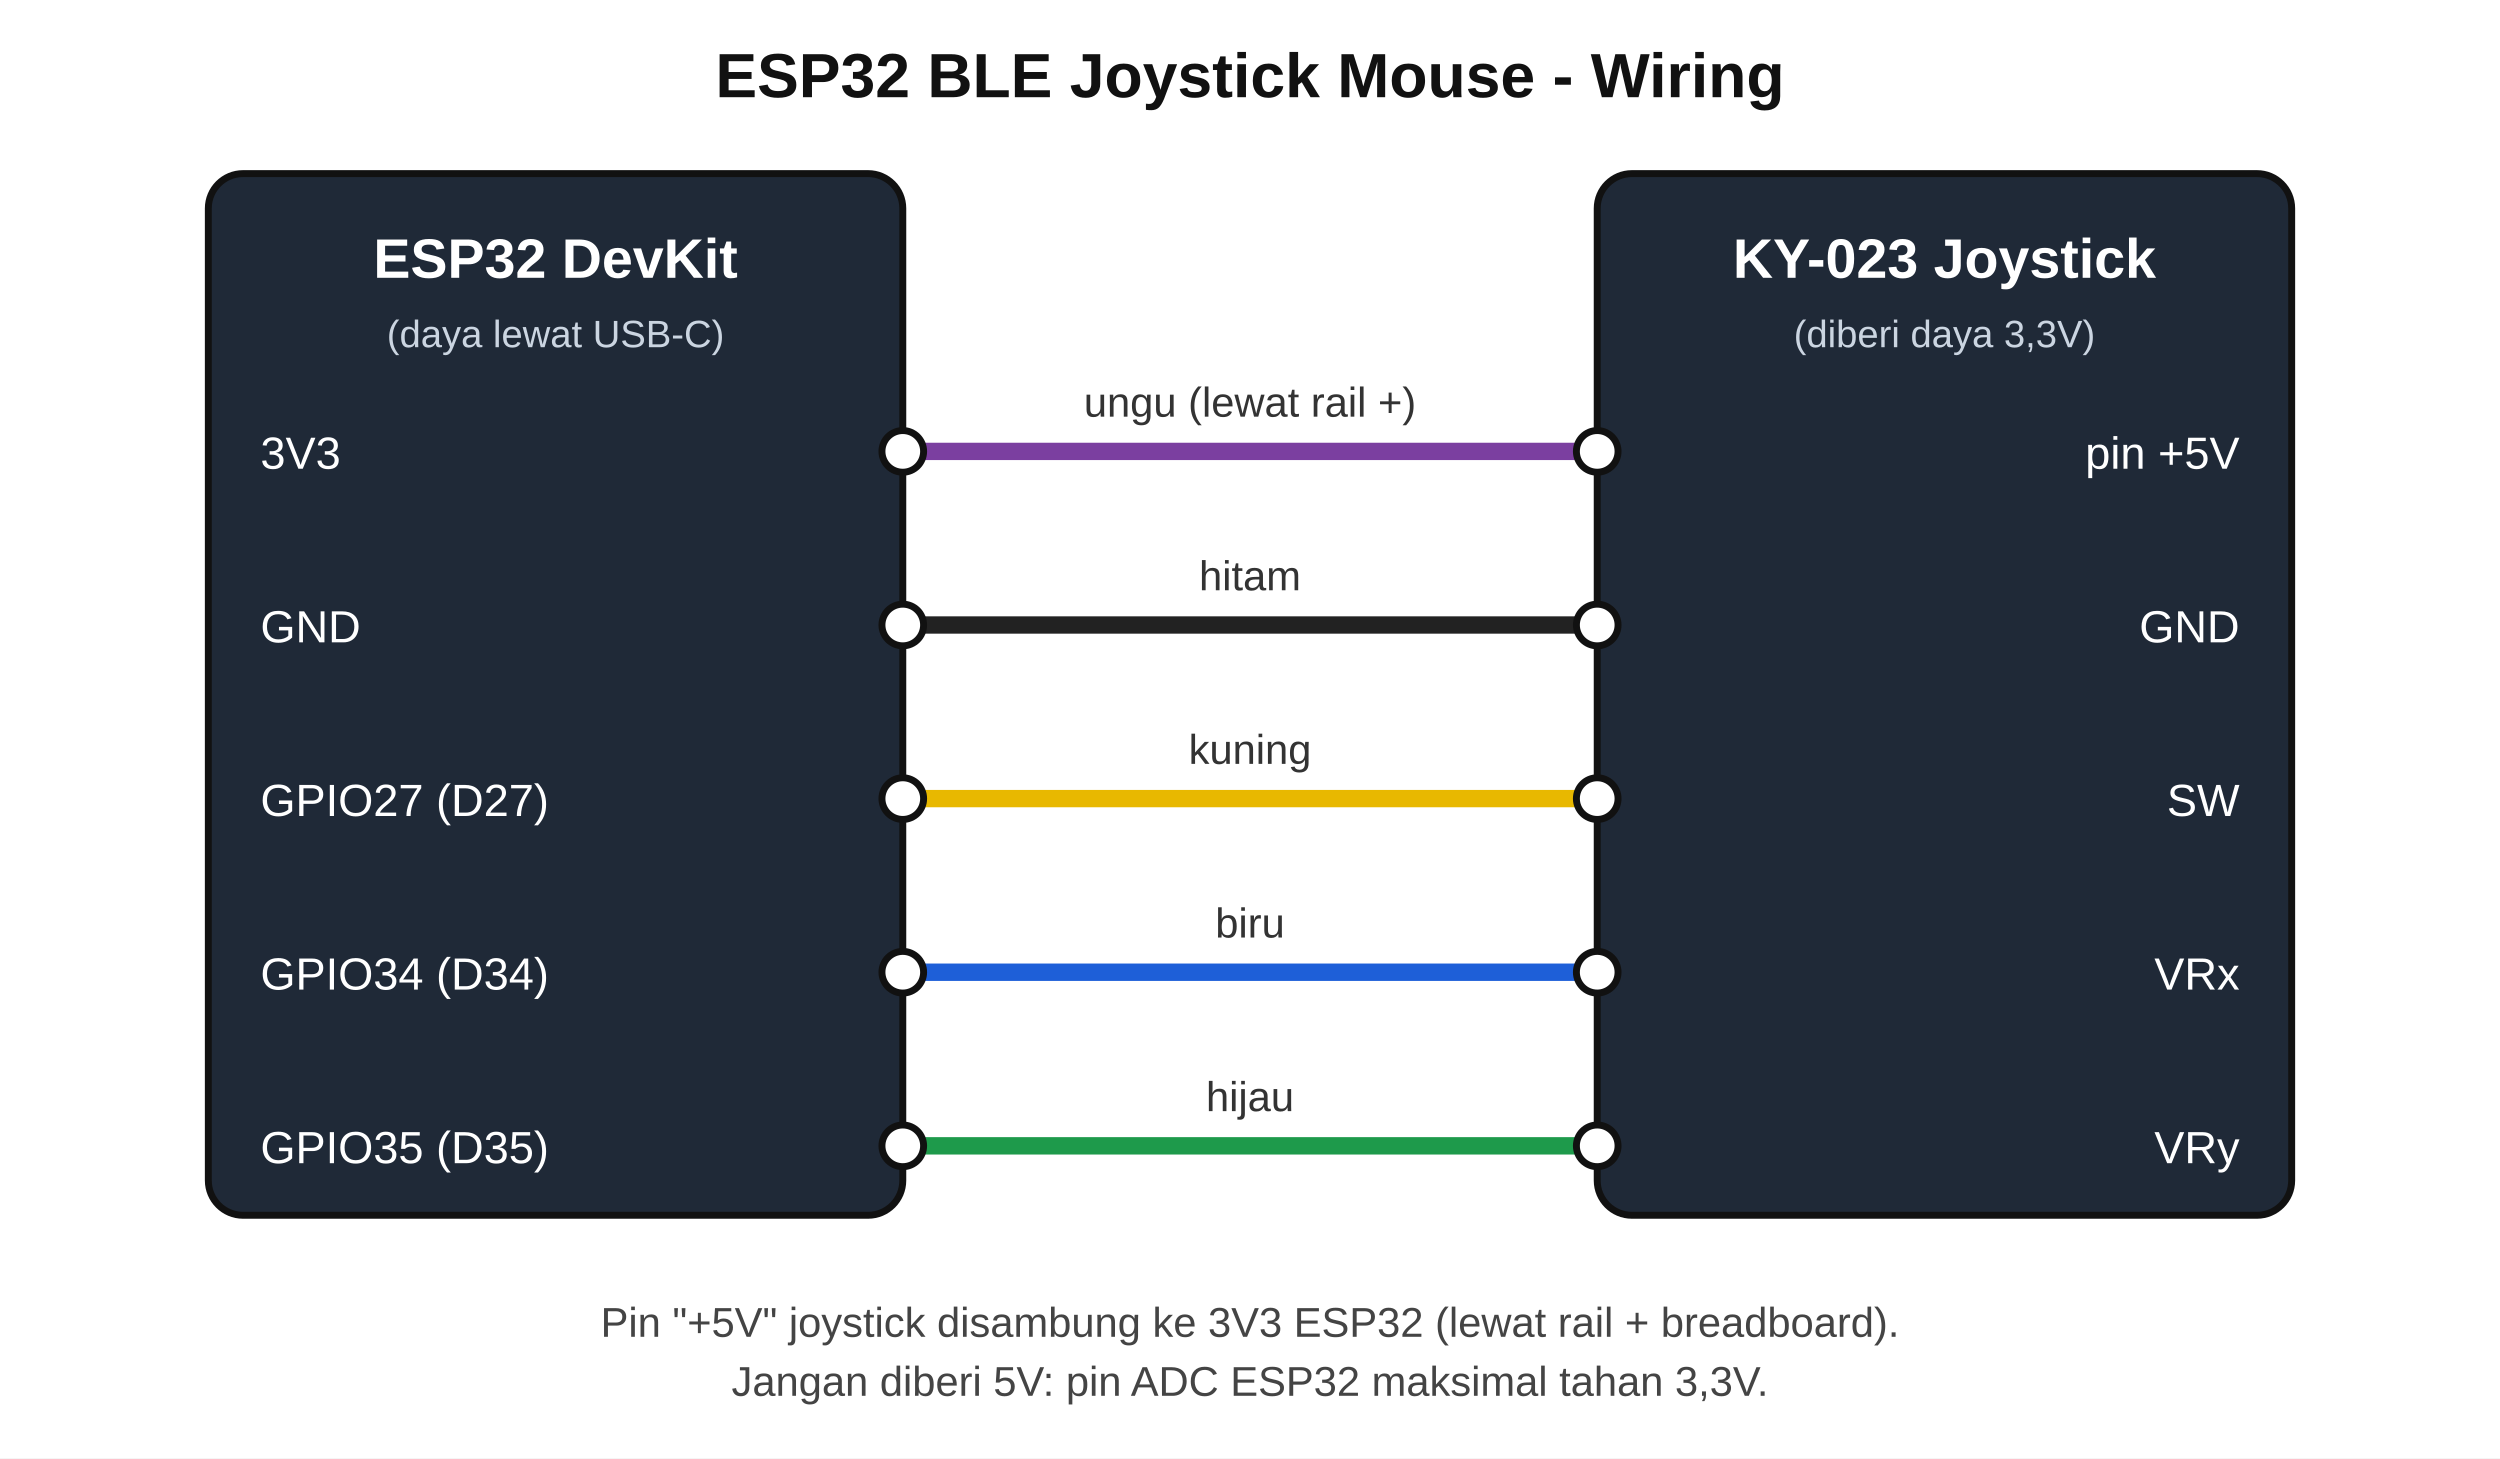
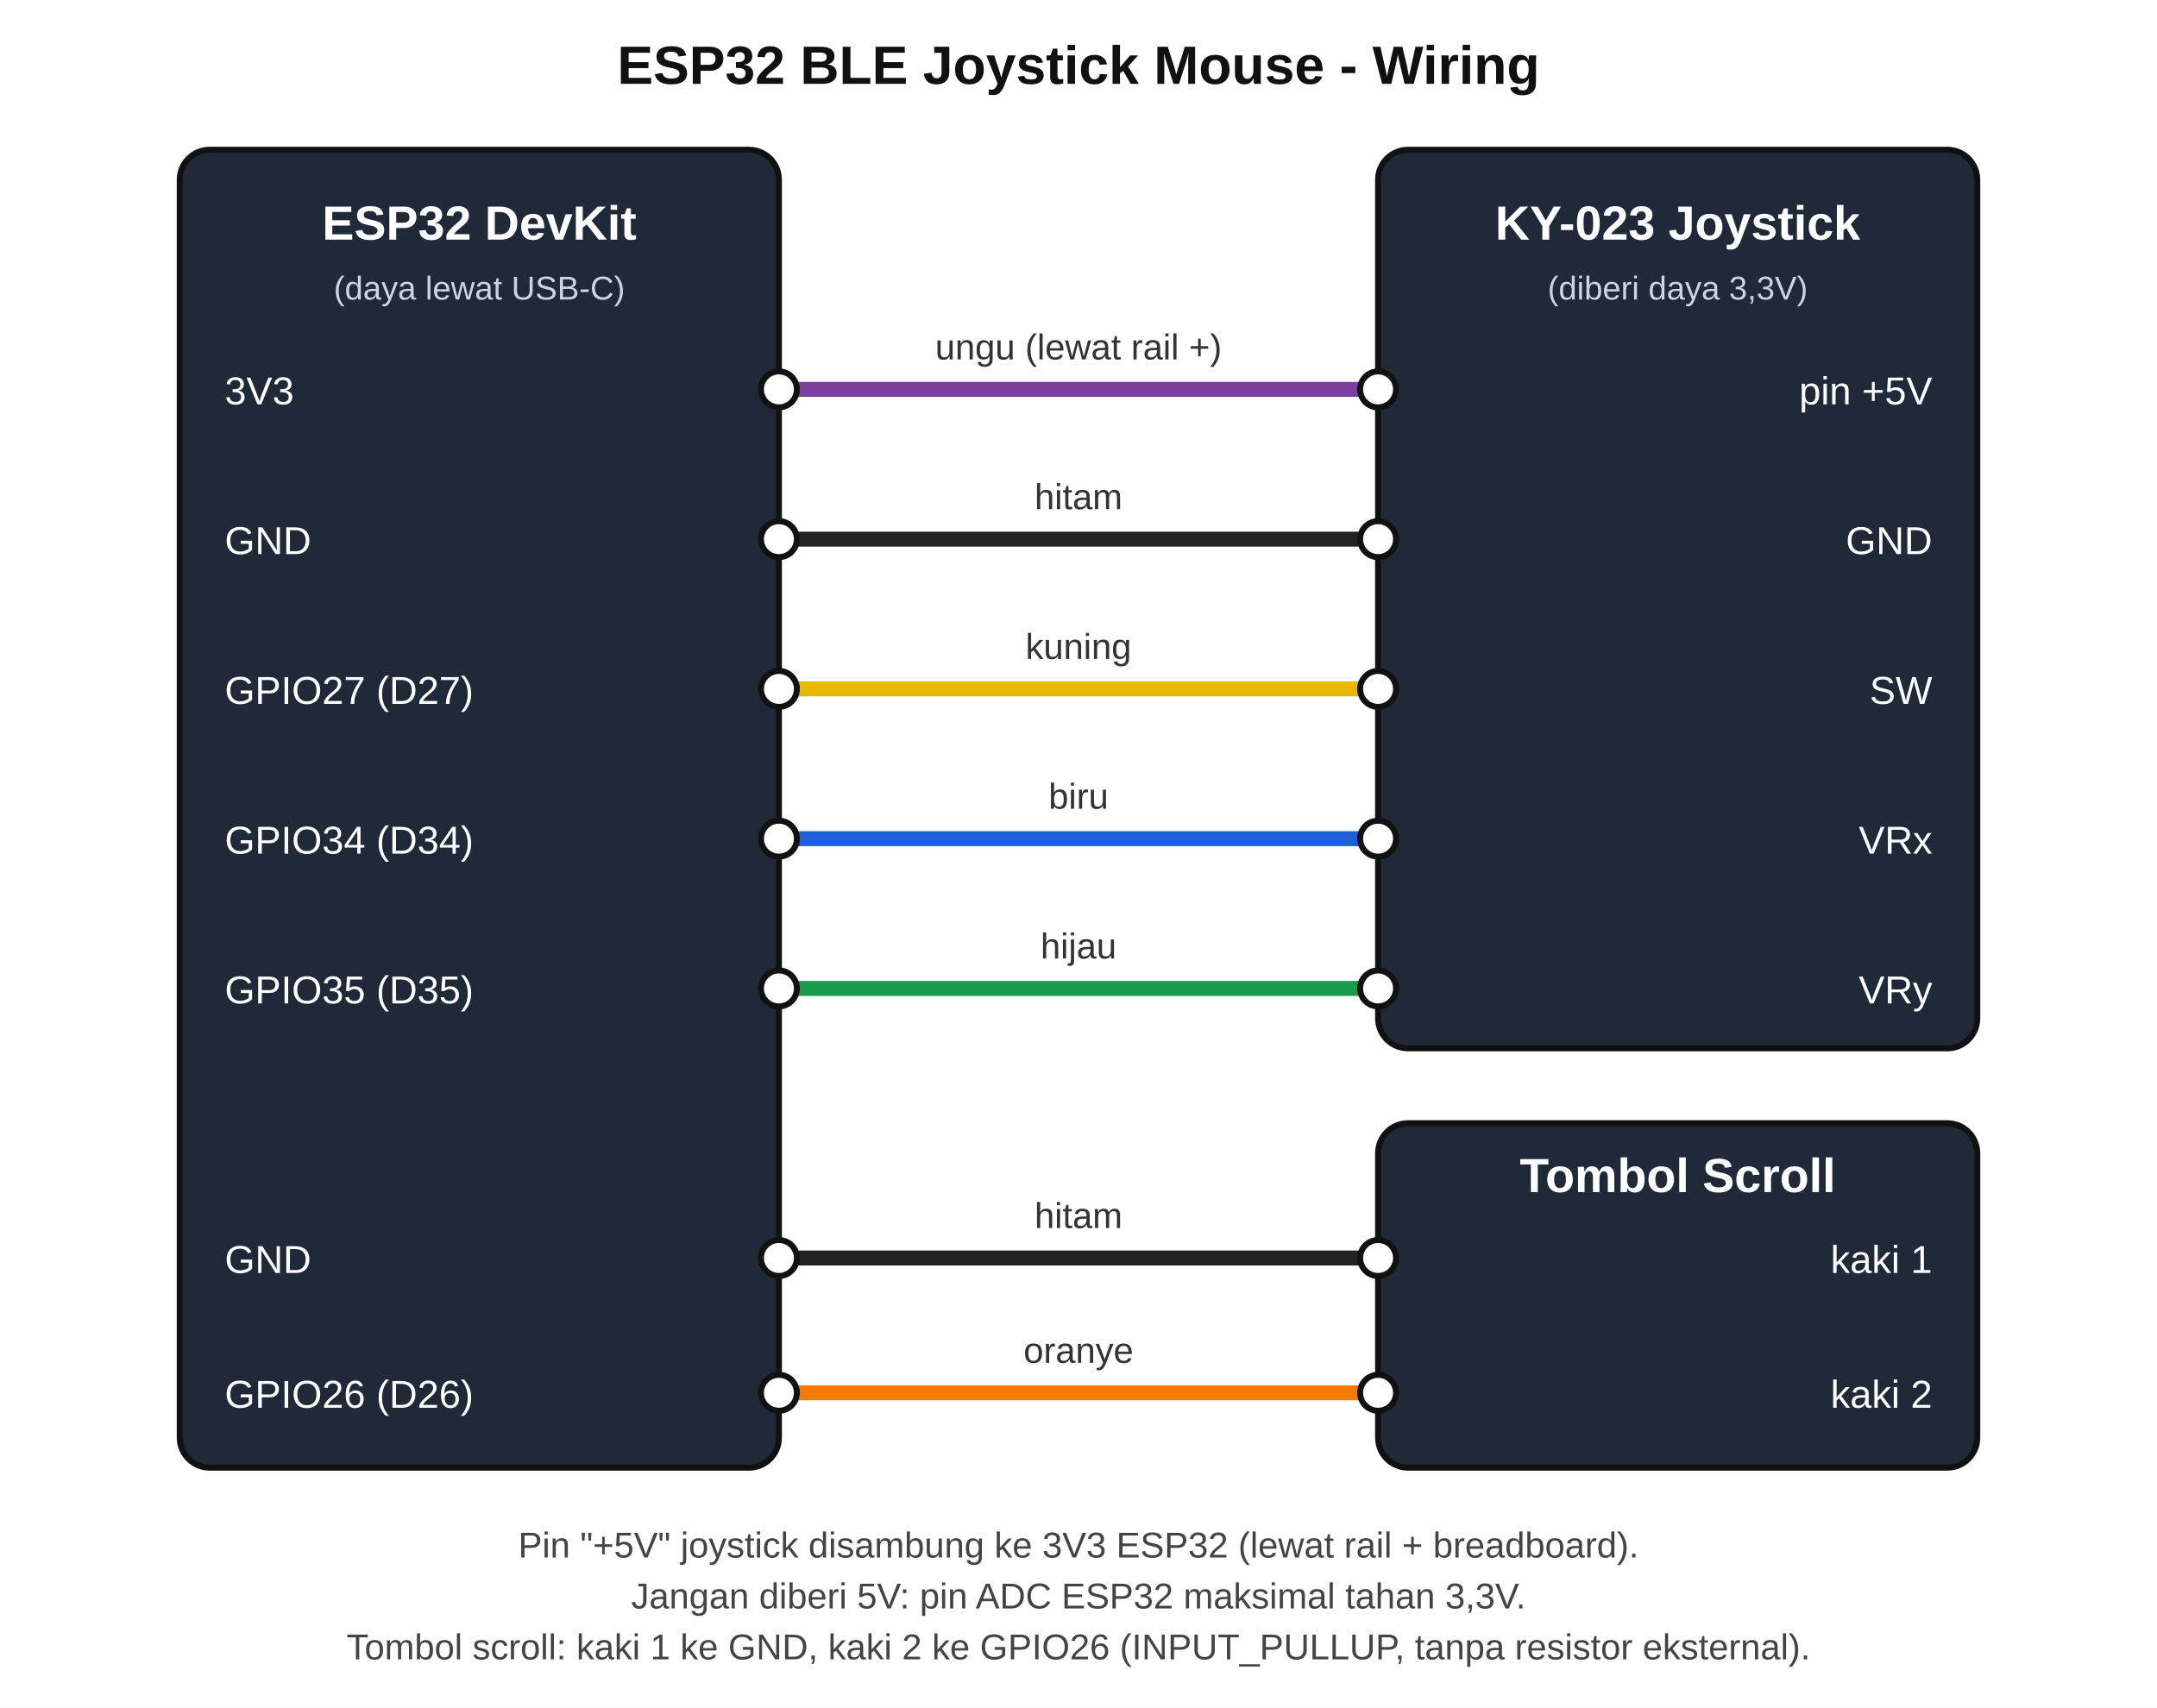
- <svg xmlns="http://www.w3.org/2000/svg" viewBox="0 0 720 420" font-family="Arial, Helvetica, sans-serif">
-   <rect width="720" height="420" fill="#ffffff" />
+ <svg xmlns="http://www.w3.org/2000/svg" viewBox="0 0 720 570" font-family="Arial, Helvetica, sans-serif">
+   <rect width="720" height="570" fill="#ffffff" />
  <text x="360" y="28" text-anchor="middle" font-size="18" font-weight="bold" fill="#111">ESP32 BLE Joystick Mouse - Wiring</text>
-   <rect x="60" y="50" width="200" height="300" rx="10" fill="#1f2937" stroke="#111" stroke-width="2" />
+   <rect x="60" y="50" width="200" height="440" rx="10" fill="#1f2937" stroke="#111" stroke-width="2" />
  <text x="160" y="80" text-anchor="middle" font-size="16" font-weight="bold" fill="#fff">ESP32 DevKit</text>
  <text x="160" y="100" text-anchor="middle" font-size="11" fill="#cbd5e1">(daya lewat USB-C)</text>
  <g font-size="13" fill="#fff">
    <text x="75" y="135">3V3</text>
    <text x="75" y="185">GND</text>
    <text x="75" y="235">GPIO27 (D27)</text>
    <text x="75" y="285">GPIO34 (D34)</text>
    <text x="75" y="335">GPIO35 (D35)</text>
+     <text x="75" y="425">GND</text>
+     <text x="75" y="470">GPIO26 (D26)</text>
  </g>
  <rect x="460" y="50" width="200" height="300" rx="10" fill="#1f2937" stroke="#111" stroke-width="2" />
  <text x="560" y="80" text-anchor="middle" font-size="16" font-weight="bold" fill="#fff">KY-023 Joystick</text>
  <text x="560" y="100" text-anchor="middle" font-size="11" fill="#cbd5e1">(diberi daya 3,3V)</text>
  <g font-size="13" fill="#fff" text-anchor="end">
    <text x="645" y="135">pin +5V</text>
    <text x="645" y="185">GND</text>
    <text x="645" y="235">SW</text>
    <text x="645" y="285">VRx</text>
    <text x="645" y="335">VRy</text>
  </g>
+   <rect x="460" y="375" width="200" height="115" rx="10" fill="#1f2937" stroke="#111" stroke-width="2" />
+   <text x="560" y="398" text-anchor="middle" font-size="16" font-weight="bold" fill="#fff">Tombol Scroll</text>
+   <g font-size="13" fill="#fff" text-anchor="end">
+     <text x="645" y="425">kaki 1</text>
+     <text x="645" y="470">kaki 2</text>
+   </g>
  <g stroke-width="5" stroke-linecap="round">
    <line x1="260" y1="130" x2="460" y2="130" stroke="#7B3FA0" />
    <line x1="260" y1="180" x2="460" y2="180" stroke="#222222" />
    <line x1="260" y1="230" x2="460" y2="230" stroke="#E8B800" />
    <line x1="260" y1="280" x2="460" y2="280" stroke="#1E5FD8" />
    <line x1="260" y1="330" x2="460" y2="330" stroke="#1E9A4B" />
+     <line x1="260" y1="420" x2="460" y2="420" stroke="#222222" />
+     <line x1="260" y1="465" x2="460" y2="465" stroke="#F57C00" />
  </g>
  <g fill="#fff" stroke="#111" stroke-width="2">
    <circle cx="260" cy="130" r="6" />
    <circle cx="260" cy="180" r="6" />
    <circle cx="260" cy="230" r="6" />
    <circle cx="260" cy="280" r="6" />
    <circle cx="260" cy="330" r="6" />
    <circle cx="460" cy="130" r="6" />
    <circle cx="460" cy="180" r="6" />
    <circle cx="460" cy="230" r="6" />
    <circle cx="460" cy="280" r="6" />
    <circle cx="460" cy="330" r="6" />
+     <circle cx="260" cy="420" r="6" />
+     <circle cx="260" cy="465" r="6" />
+     <circle cx="460" cy="420" r="6" />
+     <circle cx="460" cy="465" r="6" />
  </g>
  <g font-size="12" fill="#333" text-anchor="middle">
    <text x="360" y="120">ungu (lewat rail +)</text>
    <text x="360" y="170">hitam</text>
    <text x="360" y="220">kuning</text>
    <text x="360" y="270">biru</text>
    <text x="360" y="320">hijau</text>
+     <text x="360" y="410">hitam</text>
+     <text x="360" y="455">oranye</text>
  </g>
-   <text x="360" y="385" text-anchor="middle" font-size="12" fill="#444">Pin "+5V" joystick disambung ke 3V3 ESP32 (lewat rail + breadboard).</text>
-   <text x="360" y="402" text-anchor="middle" font-size="12" fill="#444">Jangan diberi 5V: pin ADC ESP32 maksimal tahan 3,3V.</text>
+   <g font-size="12" fill="#444" text-anchor="middle">
+     <text x="360" y="520">Pin "+5V" joystick disambung ke 3V3 ESP32 (lewat rail + breadboard).</text>
+     <text x="360" y="537">Jangan diberi 5V: pin ADC ESP32 maksimal tahan 3,3V.</text>
+     <text x="360" y="554">Tombol scroll: kaki 1 ke GND, kaki 2 ke GPIO26 (INPUT_PULLUP, tanpa resistor eksternal).</text>
+   </g>
</svg>
